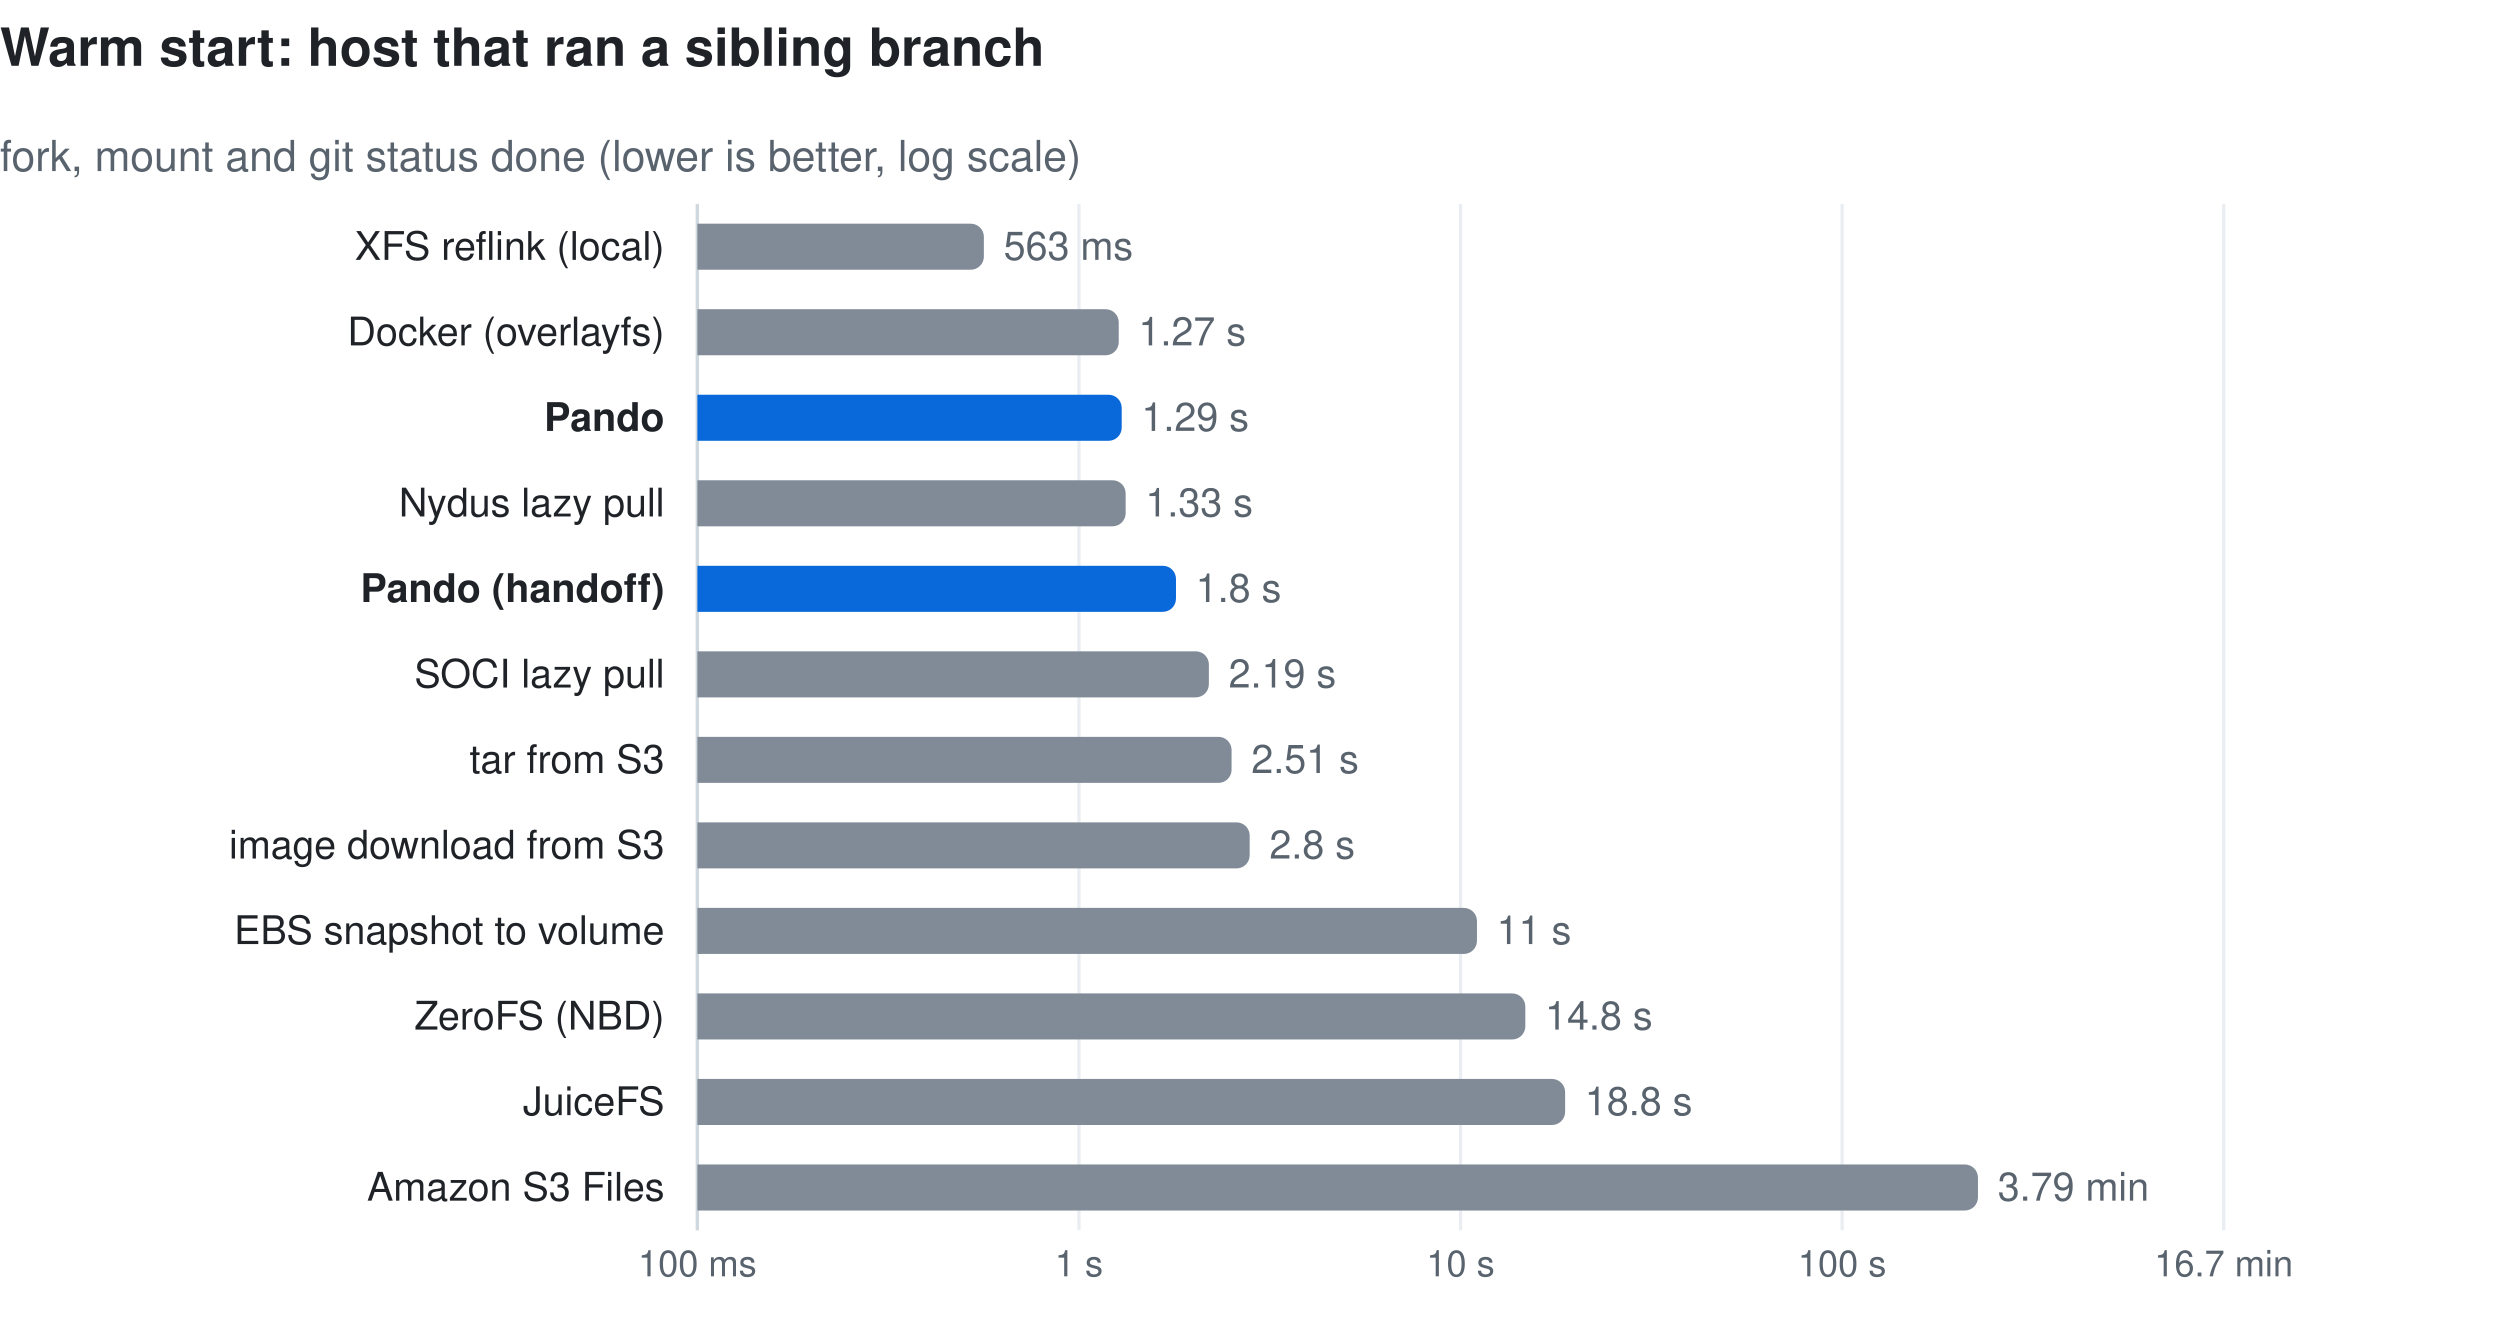
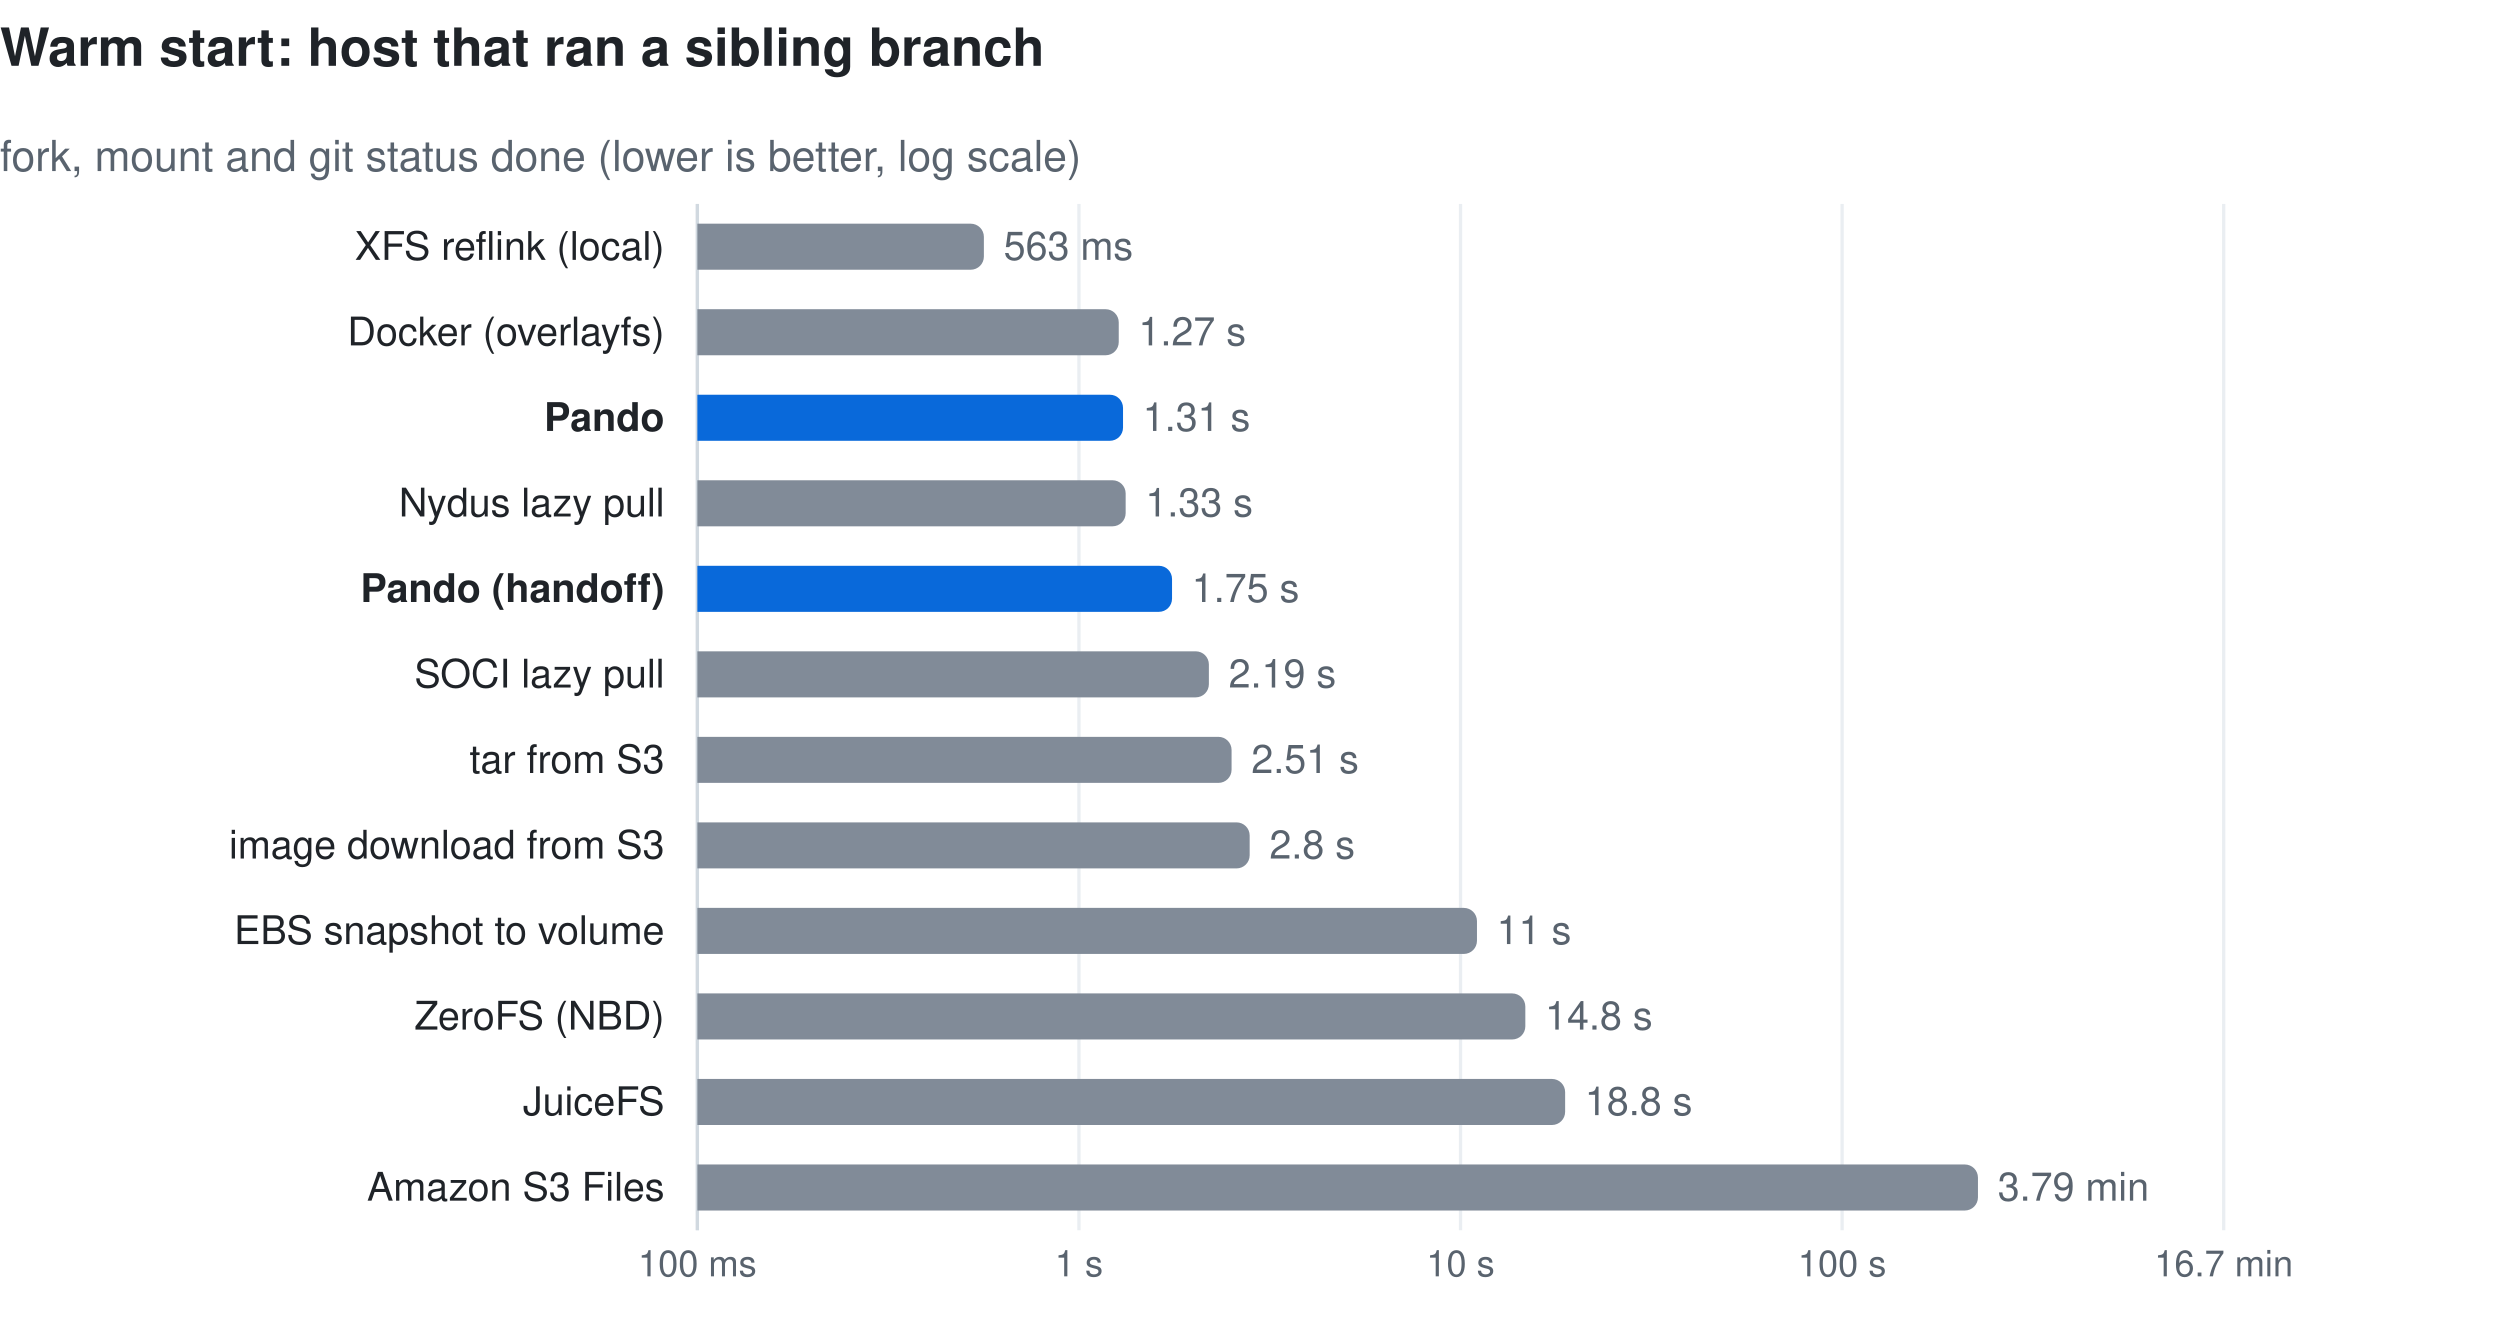
<svg xmlns="http://www.w3.org/2000/svg" width="760" height="406" viewBox="0 0 760 406" font-family="-apple-system, BlinkMacSystemFont, 'Segoe UI', Helvetica, Arial, sans-serif" role="img">
  <text x="0" y="20" font-size="16" font-weight="600" fill="#1f2328">Warm start: host that ran a sibling branch</text>
  <text x="0" y="52" font-size="13" fill="#59636e">fork, mount and git status done (lower is better, log scale)</text>
  <line x1="212.0" y1="62" x2="212.0" y2="374" stroke="#eaeef2" stroke-width="1" />
  <text x="212.0" y="388" font-size="11" fill="#59636e" text-anchor="middle">100 ms</text>
  <line x1="328.0" y1="62" x2="328.0" y2="374" stroke="#eaeef2" stroke-width="1" />
  <text x="328.0" y="388" font-size="11" fill="#59636e" text-anchor="middle">1 s</text>
  <line x1="444.0" y1="62" x2="444.0" y2="374" stroke="#eaeef2" stroke-width="1" />
  <text x="444.0" y="388" font-size="11" fill="#59636e" text-anchor="middle">10 s</text>
  <line x1="560.0" y1="62" x2="560.0" y2="374" stroke="#eaeef2" stroke-width="1" />
  <text x="560.0" y="388" font-size="11" fill="#59636e" text-anchor="middle">100 s</text>
  <line x1="676.0" y1="62" x2="676.0" y2="374" stroke="#eaeef2" stroke-width="1" />
  <text x="676.0" y="388" font-size="11" fill="#59636e" text-anchor="middle">16.7 min</text>
  <line x1="212" y1="62" x2="212" y2="374" stroke="#d1d9e0" stroke-width="1" />
  <text x="202" y="79.0" font-size="12" fill="#1f2328" text-anchor="end">XFS reflink (local)</text>
  <path d="M212,68.0 h83.1 a4,4 0 0 1 4,4 v6 a4,4 0 0 1 -4,4 h-83.1 z" fill="#818b98" />
  <text x="305.1" y="79.0" font-size="12" fill="#59636e">563 ms</text>
  <text x="202" y="105.0" font-size="12" fill="#1f2328" text-anchor="end">Docker (overlayfs)</text>
  <path d="M212,94.0 h124.1 a4,4 0 0 1 4,4 v6 a4,4 0 0 1 -4,4 h-124.1 z" fill="#818b98" />
  <text x="346.1" y="105.0" font-size="12" fill="#59636e">1.27 s</text>
  <text x="202" y="131.0" font-size="12" fill="#1f2328" text-anchor="end" font-weight="600">Pando</text>
-   <path d="M212,120.0 h125.0 a4,4 0 0 1 4,4 v6 a4,4 0 0 1 -4,4 h-125.0 z" fill="#0969da" />
-   <text x="347.0" y="131.0" font-size="12" fill="#59636e">1.29 s</text>
+   <path d="M212,120.0 h125.4 a4,4 0 0 1 4,4 v6 a4,4 0 0 1 -4,4 h-125.4 z" fill="#0969da" />
+   <text x="347.4" y="131.0" font-size="12" fill="#59636e">1.31 s</text>
  <text x="202" y="157.0" font-size="12" fill="#1f2328" text-anchor="end">Nydus lazy pull</text>
  <path d="M212,146.0 h126.2 a4,4 0 0 1 4,4 v6 a4,4 0 0 1 -4,4 h-126.2 z" fill="#818b98" />
  <text x="348.2" y="157.0" font-size="12" fill="#59636e">1.33 s</text>
  <text x="202" y="183.0" font-size="12" fill="#1f2328" text-anchor="end" font-weight="600">Pando (handoff)</text>
-   <path d="M212,172.0 h141.5 a4,4 0 0 1 4,4 v6 a4,4 0 0 1 -4,4 h-141.5 z" fill="#0969da" />
-   <text x="363.5" y="183.0" font-size="12" fill="#59636e">1.8 s</text>
+   <path d="M212,172.0 h140.3 a4,4 0 0 1 4,4 v6 a4,4 0 0 1 -4,4 h-140.3 z" fill="#0969da" />
+   <text x="362.3" y="183.0" font-size="12" fill="#59636e">1.75 s</text>
  <text x="202" y="209.0" font-size="12" fill="#1f2328" text-anchor="end">SOCI lazy pull</text>
  <path d="M212,198.0 h151.5 a4,4 0 0 1 4,4 v6 a4,4 0 0 1 -4,4 h-151.5 z" fill="#818b98" />
  <text x="373.5" y="209.0" font-size="12" fill="#59636e">2.19 s</text>
  <text x="202" y="235.0" font-size="12" fill="#1f2328" text-anchor="end">tar from S3</text>
  <path d="M212,224.0 h158.4 a4,4 0 0 1 4,4 v6 a4,4 0 0 1 -4,4 h-158.4 z" fill="#818b98" />
  <text x="380.4" y="235.0" font-size="12" fill="#59636e">2.51 s</text>
  <text x="202" y="261.0" font-size="12" fill="#1f2328" text-anchor="end">image download from S3</text>
  <path d="M212,250.0 h163.9 a4,4 0 0 1 4,4 v6 a4,4 0 0 1 -4,4 h-163.9 z" fill="#818b98" />
  <text x="385.9" y="261.0" font-size="12" fill="#59636e">2.8 s</text>
  <text x="202" y="287.0" font-size="12" fill="#1f2328" text-anchor="end">EBS snapshot to volume</text>
  <path d="M212,276.0 h233.0 a4,4 0 0 1 4,4 v6 a4,4 0 0 1 -4,4 h-233.0 z" fill="#818b98" />
  <text x="455.0" y="287.0" font-size="12" fill="#59636e">11 s</text>
  <text x="202" y="313.0" font-size="12" fill="#1f2328" text-anchor="end">ZeroFS (NBD)</text>
  <path d="M212,302.0 h247.7 a4,4 0 0 1 4,4 v6 a4,4 0 0 1 -4,4 h-247.7 z" fill="#818b98" />
  <text x="469.7" y="313.0" font-size="12" fill="#59636e">14.8 s</text>
  <text x="202" y="339.0" font-size="12" fill="#1f2328" text-anchor="end">JuiceFS</text>
  <path d="M212,328.0 h259.8 a4,4 0 0 1 4,4 v6 a4,4 0 0 1 -4,4 h-259.8 z" fill="#818b98" />
  <text x="481.8" y="339.0" font-size="12" fill="#59636e">18.8 s</text>
  <text x="202" y="365.0" font-size="12" fill="#1f2328" text-anchor="end">Amazon S3 Files</text>
  <path d="M212,354.0 h385.3 a4,4 0 0 1 4,4 v6 a4,4 0 0 1 -4,4 h-385.3 z" fill="#818b98" />
  <text x="607.3" y="365.0" font-size="12" fill="#59636e">3.79 min</text>
</svg>
